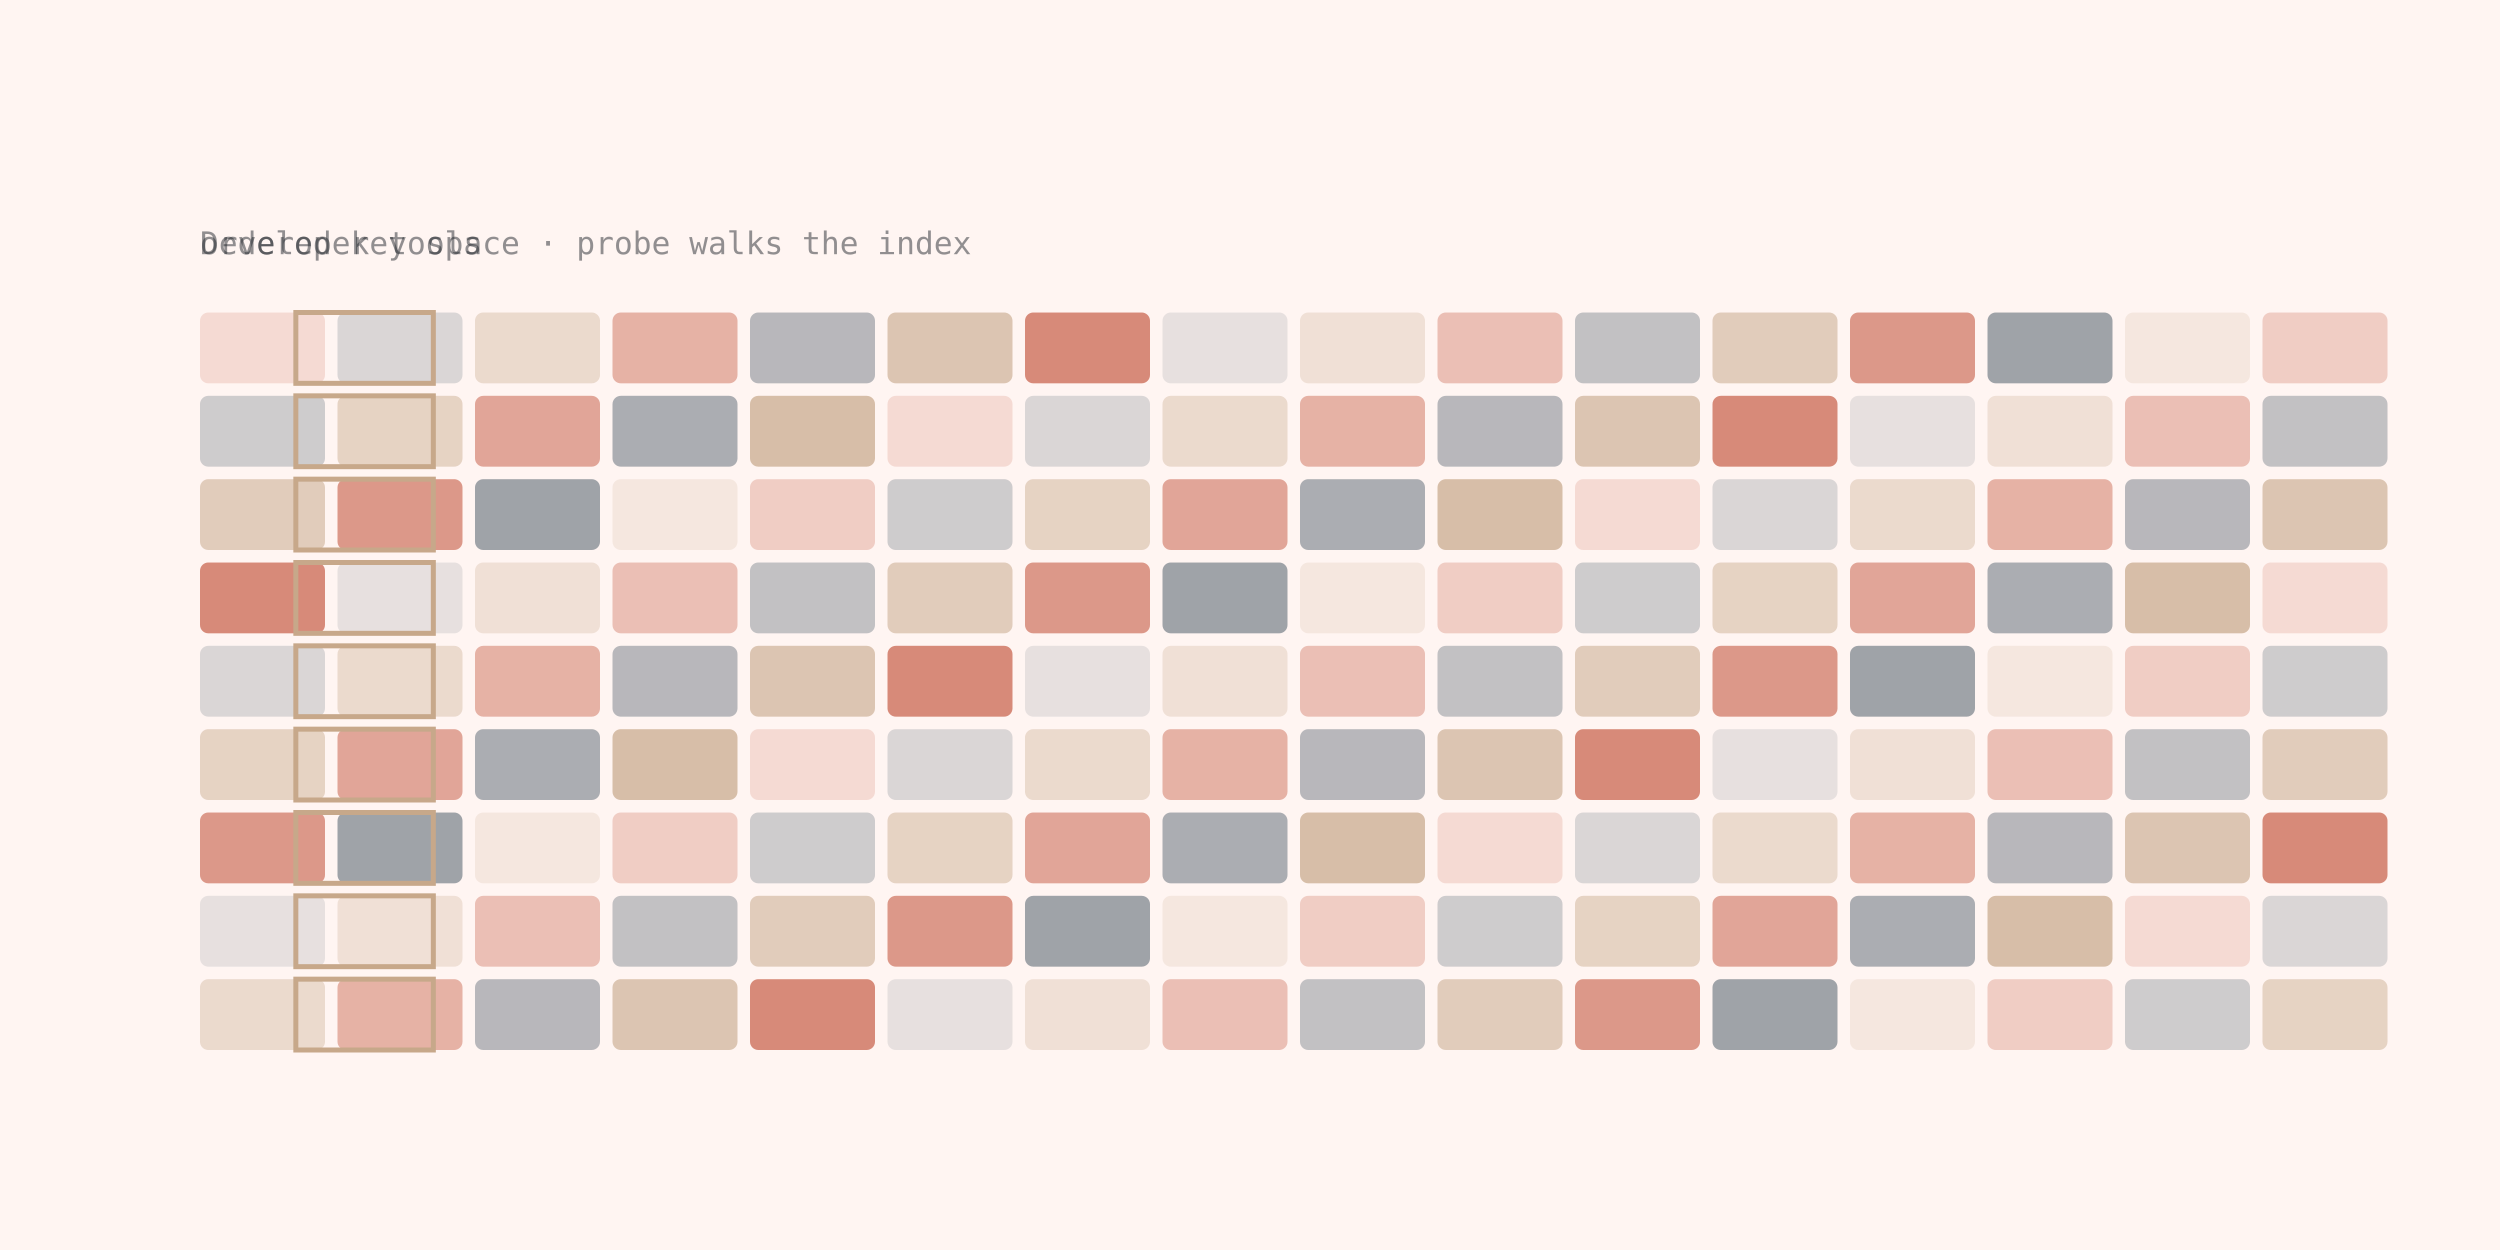
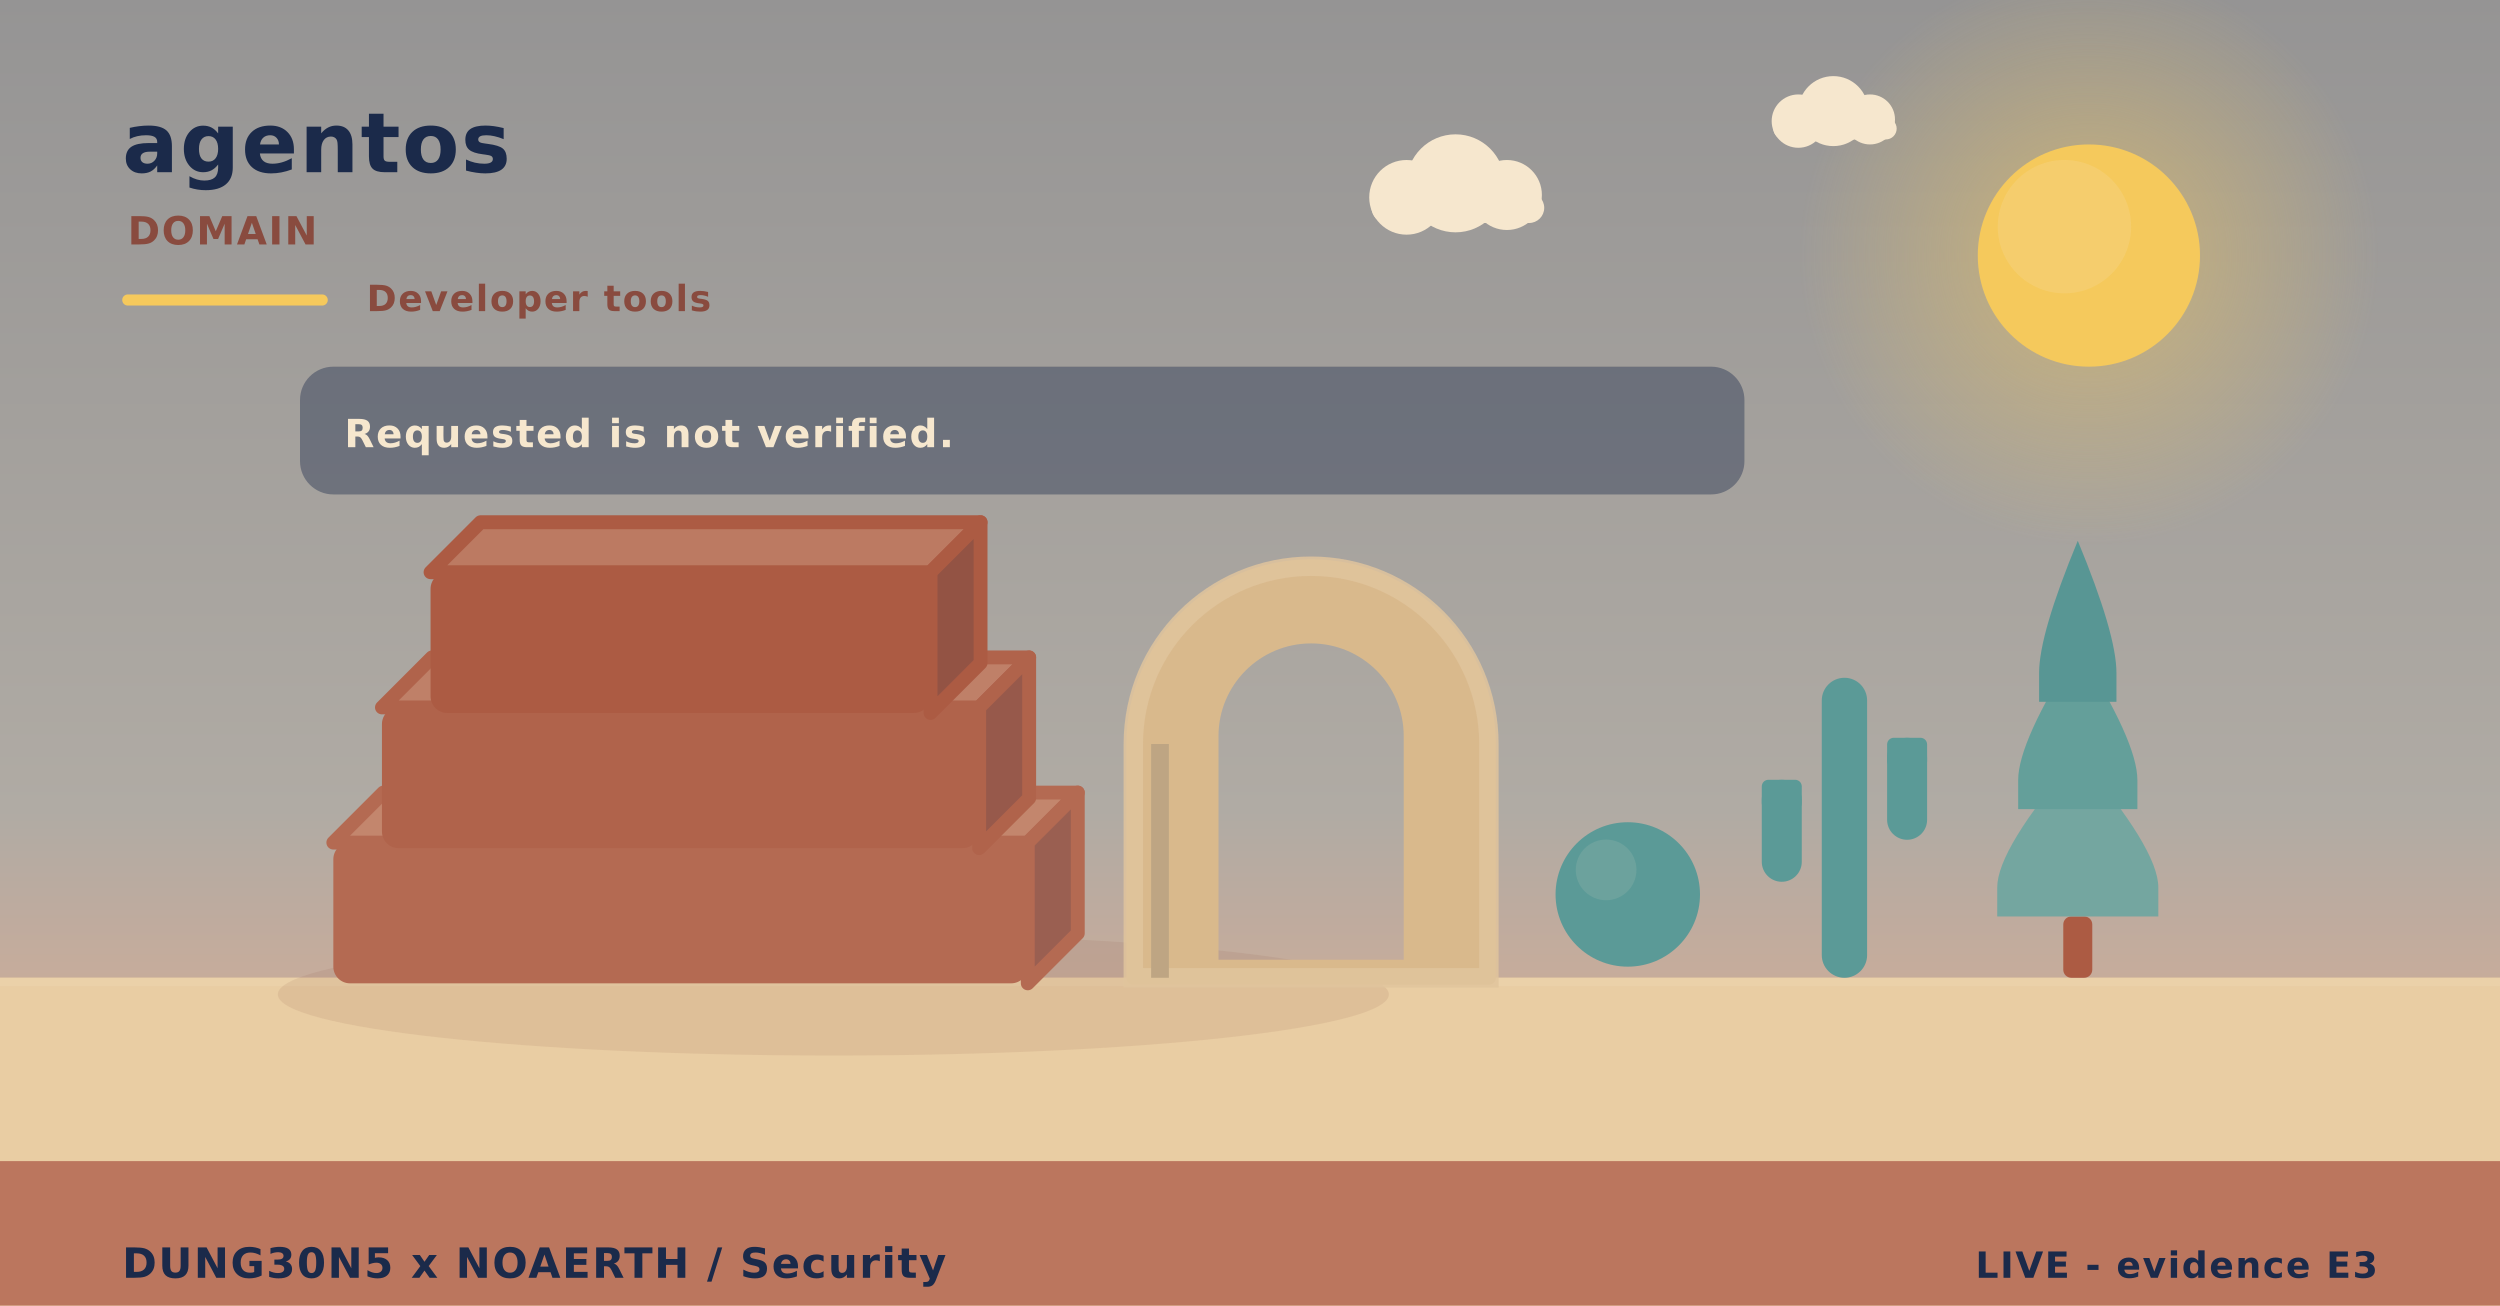
- <svg xmlns="http://www.w3.org/2000/svg" viewBox="0 0 1200 600" width="1200" height="600" role="img" aria-label="agentos domain model">
-   <rect width="1200" height="600" fill="#fff5f2" />
-   <defs>
-     <linearGradient id="gd" x1="0" y1="0" x2="1" y2="1">
-       <stop offset="0%" stop-color="#c75f48" />
-       <stop offset="100%" stop-color="#78818a" />
-     </linearGradient>
-   </defs>
-   <rect x="96.00" y="150.00" width="60.00" height="34.00" rx="4.00" fill="#c75f48" opacity="0.18" />
-   <rect x="162.00" y="150.00" width="60.00" height="34.00" rx="4.00" fill="#78818a" opacity="0.27" />
-   <rect x="228.00" y="150.00" width="60.00" height="34.00" rx="4.00" fill="#c7a88a" opacity="0.36" />
-   <rect x="294.00" y="150.00" width="60.00" height="34.00" rx="4.00" fill="#c75f48" opacity="0.45" />
-   <rect x="360.00" y="150.00" width="60.00" height="34.00" rx="4.00" fill="#78818a" opacity="0.53" />
-   <rect x="426.00" y="150.00" width="60.00" height="34.00" rx="4.00" fill="#c7a88a" opacity="0.62" />
-   <rect x="492.00" y="150.00" width="60.00" height="34.00" rx="4.00" fill="#c75f48" opacity="0.71" />
-   <rect x="558.00" y="150.00" width="60.00" height="34.00" rx="4.00" fill="#78818a" opacity="0.18" />
-   <rect x="624.00" y="150.00" width="60.00" height="34.00" rx="4.00" fill="#c7a88a" opacity="0.27" />
-   <rect x="690.00" y="150.00" width="60.00" height="34.00" rx="4.00" fill="#c75f48" opacity="0.36" />
-   <rect x="756.00" y="150.00" width="60.00" height="34.00" rx="4.00" fill="#78818a" opacity="0.45" />
-   <rect x="822.00" y="150.00" width="60.00" height="34.00" rx="4.00" fill="#c7a88a" opacity="0.53" />
-   <rect x="888.00" y="150.00" width="60.00" height="34.00" rx="4.00" fill="#c75f48" opacity="0.62" />
-   <rect x="954.00" y="150.00" width="60.00" height="34.00" rx="4.00" fill="#78818a" opacity="0.71" />
-   <rect x="1020.00" y="150.00" width="60.00" height="34.00" rx="4.00" fill="#c7a88a" opacity="0.18" />
-   <rect x="1086.00" y="150.00" width="60.00" height="34.00" rx="4.00" fill="#c75f48" opacity="0.27" />
-   <rect x="96.00" y="190.00" width="60.00" height="34.00" rx="4.00" fill="#78818a" opacity="0.36" />
-   <rect x="162.00" y="190.00" width="60.00" height="34.00" rx="4.00" fill="#c7a88a" opacity="0.45" />
-   <rect x="228.00" y="190.00" width="60.00" height="34.00" rx="4.00" fill="#c75f48" opacity="0.53" />
-   <rect x="294.00" y="190.00" width="60.00" height="34.00" rx="4.00" fill="#78818a" opacity="0.62" />
-   <rect x="360.00" y="190.00" width="60.00" height="34.00" rx="4.00" fill="#c7a88a" opacity="0.71" />
-   <rect x="426.00" y="190.00" width="60.00" height="34.00" rx="4.00" fill="#c75f48" opacity="0.18" />
-   <rect x="492.00" y="190.00" width="60.00" height="34.00" rx="4.00" fill="#78818a" opacity="0.27" />
-   <rect x="558.00" y="190.00" width="60.00" height="34.00" rx="4.00" fill="#c7a88a" opacity="0.36" />
-   <rect x="624.00" y="190.00" width="60.00" height="34.00" rx="4.00" fill="#c75f48" opacity="0.45" />
-   <rect x="690.00" y="190.00" width="60.00" height="34.00" rx="4.00" fill="#78818a" opacity="0.53" />
-   <rect x="756.00" y="190.00" width="60.00" height="34.00" rx="4.00" fill="#c7a88a" opacity="0.62" />
-   <rect x="822.00" y="190.00" width="60.00" height="34.00" rx="4.00" fill="#c75f48" opacity="0.71" />
-   <rect x="888.00" y="190.00" width="60.00" height="34.00" rx="4.00" fill="#78818a" opacity="0.18" />
-   <rect x="954.00" y="190.00" width="60.00" height="34.00" rx="4.00" fill="#c7a88a" opacity="0.27" />
-   <rect x="1020.00" y="190.00" width="60.00" height="34.00" rx="4.00" fill="#c75f48" opacity="0.36" />
-   <rect x="1086.00" y="190.00" width="60.00" height="34.00" rx="4.00" fill="#78818a" opacity="0.45" />
-   <rect x="96.00" y="230.00" width="60.00" height="34.00" rx="4.00" fill="#c7a88a" opacity="0.53" />
-   <rect x="162.00" y="230.00" width="60.00" height="34.00" rx="4.00" fill="#c75f48" opacity="0.62" />
-   <rect x="228.00" y="230.00" width="60.00" height="34.00" rx="4.00" fill="#78818a" opacity="0.71" />
-   <rect x="294.00" y="230.00" width="60.00" height="34.00" rx="4.00" fill="#c7a88a" opacity="0.18" />
-   <rect x="360.00" y="230.00" width="60.00" height="34.00" rx="4.00" fill="#c75f48" opacity="0.27" />
-   <rect x="426.00" y="230.00" width="60.00" height="34.00" rx="4.00" fill="#78818a" opacity="0.36" />
-   <rect x="492.00" y="230.00" width="60.00" height="34.00" rx="4.00" fill="#c7a88a" opacity="0.45" />
-   <rect x="558.00" y="230.00" width="60.00" height="34.00" rx="4.00" fill="#c75f48" opacity="0.53" />
-   <rect x="624.00" y="230.00" width="60.00" height="34.00" rx="4.00" fill="#78818a" opacity="0.62" />
-   <rect x="690.00" y="230.00" width="60.00" height="34.00" rx="4.00" fill="#c7a88a" opacity="0.71" />
-   <rect x="756.00" y="230.00" width="60.00" height="34.00" rx="4.00" fill="#c75f48" opacity="0.18" />
-   <rect x="822.00" y="230.00" width="60.00" height="34.00" rx="4.00" fill="#78818a" opacity="0.27" />
-   <rect x="888.00" y="230.00" width="60.00" height="34.00" rx="4.00" fill="#c7a88a" opacity="0.36" />
-   <rect x="954.00" y="230.00" width="60.00" height="34.00" rx="4.00" fill="#c75f48" opacity="0.45" />
-   <rect x="1020.00" y="230.00" width="60.00" height="34.00" rx="4.00" fill="#78818a" opacity="0.53" />
-   <rect x="1086.00" y="230.00" width="60.00" height="34.00" rx="4.00" fill="#c7a88a" opacity="0.62" />
-   <rect x="96.00" y="270.00" width="60.00" height="34.00" rx="4.00" fill="#c75f48" opacity="0.71" />
-   <rect x="162.00" y="270.00" width="60.00" height="34.00" rx="4.00" fill="#78818a" opacity="0.18" />
-   <rect x="228.00" y="270.00" width="60.00" height="34.00" rx="4.00" fill="#c7a88a" opacity="0.27" />
-   <rect x="294.00" y="270.00" width="60.00" height="34.00" rx="4.00" fill="#c75f48" opacity="0.36" />
-   <rect x="360.00" y="270.00" width="60.00" height="34.00" rx="4.00" fill="#78818a" opacity="0.45" />
-   <rect x="426.00" y="270.00" width="60.00" height="34.00" rx="4.00" fill="#c7a88a" opacity="0.53" />
-   <rect x="492.00" y="270.00" width="60.00" height="34.00" rx="4.00" fill="#c75f48" opacity="0.62" />
-   <rect x="558.00" y="270.00" width="60.00" height="34.00" rx="4.00" fill="#78818a" opacity="0.71" />
-   <rect x="624.00" y="270.00" width="60.00" height="34.00" rx="4.00" fill="#c7a88a" opacity="0.18" />
-   <rect x="690.00" y="270.00" width="60.00" height="34.00" rx="4.00" fill="#c75f48" opacity="0.27" />
-   <rect x="756.00" y="270.00" width="60.00" height="34.00" rx="4.00" fill="#78818a" opacity="0.36" />
-   <rect x="822.00" y="270.00" width="60.00" height="34.00" rx="4.00" fill="#c7a88a" opacity="0.45" />
-   <rect x="888.00" y="270.00" width="60.00" height="34.00" rx="4.00" fill="#c75f48" opacity="0.53" />
-   <rect x="954.00" y="270.00" width="60.00" height="34.00" rx="4.00" fill="#78818a" opacity="0.62" />
-   <rect x="1020.00" y="270.00" width="60.00" height="34.00" rx="4.00" fill="#c7a88a" opacity="0.71" />
-   <rect x="1086.00" y="270.00" width="60.00" height="34.00" rx="4.00" fill="#c75f48" opacity="0.18" />
-   <rect x="96.00" y="310.00" width="60.00" height="34.00" rx="4.00" fill="#78818a" opacity="0.27" />
-   <rect x="162.00" y="310.00" width="60.00" height="34.00" rx="4.00" fill="#c7a88a" opacity="0.36" />
-   <rect x="228.00" y="310.00" width="60.00" height="34.00" rx="4.00" fill="#c75f48" opacity="0.45" />
-   <rect x="294.00" y="310.00" width="60.00" height="34.00" rx="4.00" fill="#78818a" opacity="0.53" />
-   <rect x="360.00" y="310.00" width="60.00" height="34.00" rx="4.00" fill="#c7a88a" opacity="0.62" />
-   <rect x="426.00" y="310.00" width="60.00" height="34.00" rx="4.00" fill="#c75f48" opacity="0.71" />
-   <rect x="492.00" y="310.00" width="60.00" height="34.00" rx="4.00" fill="#78818a" opacity="0.18" />
-   <rect x="558.00" y="310.00" width="60.00" height="34.00" rx="4.00" fill="#c7a88a" opacity="0.27" />
-   <rect x="624.00" y="310.00" width="60.00" height="34.00" rx="4.00" fill="#c75f48" opacity="0.36" />
-   <rect x="690.00" y="310.00" width="60.00" height="34.00" rx="4.00" fill="#78818a" opacity="0.45" />
-   <rect x="756.00" y="310.00" width="60.00" height="34.00" rx="4.00" fill="#c7a88a" opacity="0.53" />
-   <rect x="822.00" y="310.00" width="60.00" height="34.00" rx="4.00" fill="#c75f48" opacity="0.62" />
-   <rect x="888.00" y="310.00" width="60.00" height="34.00" rx="4.00" fill="#78818a" opacity="0.71" />
-   <rect x="954.00" y="310.00" width="60.00" height="34.00" rx="4.00" fill="#c7a88a" opacity="0.18" />
-   <rect x="1020.00" y="310.00" width="60.00" height="34.00" rx="4.00" fill="#c75f48" opacity="0.27" />
-   <rect x="1086.00" y="310.00" width="60.00" height="34.00" rx="4.00" fill="#78818a" opacity="0.36" />
-   <rect x="96.00" y="350.00" width="60.00" height="34.00" rx="4.00" fill="#c7a88a" opacity="0.45" />
-   <rect x="162.00" y="350.00" width="60.00" height="34.00" rx="4.00" fill="#c75f48" opacity="0.53" />
-   <rect x="228.00" y="350.00" width="60.00" height="34.00" rx="4.00" fill="#78818a" opacity="0.62" />
-   <rect x="294.00" y="350.00" width="60.00" height="34.00" rx="4.00" fill="#c7a88a" opacity="0.71" />
-   <rect x="360.00" y="350.00" width="60.00" height="34.00" rx="4.00" fill="#c75f48" opacity="0.18" />
-   <rect x="426.00" y="350.00" width="60.00" height="34.00" rx="4.00" fill="#78818a" opacity="0.27" />
-   <rect x="492.00" y="350.00" width="60.00" height="34.00" rx="4.00" fill="#c7a88a" opacity="0.36" />
-   <rect x="558.00" y="350.00" width="60.00" height="34.00" rx="4.00" fill="#c75f48" opacity="0.45" />
-   <rect x="624.00" y="350.00" width="60.00" height="34.00" rx="4.00" fill="#78818a" opacity="0.53" />
-   <rect x="690.00" y="350.00" width="60.00" height="34.00" rx="4.00" fill="#c7a88a" opacity="0.62" />
-   <rect x="756.00" y="350.00" width="60.00" height="34.00" rx="4.00" fill="#c75f48" opacity="0.71" />
-   <rect x="822.00" y="350.00" width="60.00" height="34.00" rx="4.00" fill="#78818a" opacity="0.18" />
-   <rect x="888.00" y="350.00" width="60.00" height="34.00" rx="4.00" fill="#c7a88a" opacity="0.27" />
-   <rect x="954.00" y="350.00" width="60.00" height="34.00" rx="4.00" fill="#c75f48" opacity="0.36" />
-   <rect x="1020.00" y="350.00" width="60.00" height="34.00" rx="4.00" fill="#78818a" opacity="0.45" />
-   <rect x="1086.00" y="350.00" width="60.00" height="34.00" rx="4.00" fill="#c7a88a" opacity="0.53" />
-   <rect x="96.00" y="390.00" width="60.00" height="34.00" rx="4.00" fill="#c75f48" opacity="0.62" />
-   <rect x="162.00" y="390.00" width="60.00" height="34.00" rx="4.00" fill="#78818a" opacity="0.71" />
-   <rect x="228.00" y="390.00" width="60.00" height="34.00" rx="4.00" fill="#c7a88a" opacity="0.18" />
-   <rect x="294.00" y="390.00" width="60.00" height="34.00" rx="4.00" fill="#c75f48" opacity="0.27" />
-   <rect x="360.00" y="390.00" width="60.00" height="34.00" rx="4.00" fill="#78818a" opacity="0.36" />
-   <rect x="426.00" y="390.00" width="60.00" height="34.00" rx="4.00" fill="#c7a88a" opacity="0.45" />
-   <rect x="492.00" y="390.00" width="60.00" height="34.00" rx="4.00" fill="#c75f48" opacity="0.53" />
-   <rect x="558.00" y="390.00" width="60.00" height="34.00" rx="4.00" fill="#78818a" opacity="0.62" />
-   <rect x="624.00" y="390.00" width="60.00" height="34.00" rx="4.00" fill="#c7a88a" opacity="0.71" />
-   <rect x="690.00" y="390.00" width="60.00" height="34.00" rx="4.00" fill="#c75f48" opacity="0.18" />
-   <rect x="756.00" y="390.00" width="60.00" height="34.00" rx="4.00" fill="#78818a" opacity="0.27" />
-   <rect x="822.00" y="390.00" width="60.00" height="34.00" rx="4.00" fill="#c7a88a" opacity="0.36" />
-   <rect x="888.00" y="390.00" width="60.00" height="34.00" rx="4.00" fill="#c75f48" opacity="0.45" />
-   <rect x="954.00" y="390.00" width="60.00" height="34.00" rx="4.00" fill="#78818a" opacity="0.53" />
-   <rect x="1020.00" y="390.00" width="60.00" height="34.00" rx="4.00" fill="#c7a88a" opacity="0.62" />
-   <rect x="1086.00" y="390.00" width="60.00" height="34.00" rx="4.00" fill="#c75f48" opacity="0.71" />
-   <rect x="96.00" y="430.00" width="60.00" height="34.00" rx="4.00" fill="#78818a" opacity="0.18" />
-   <rect x="162.00" y="430.00" width="60.00" height="34.00" rx="4.00" fill="#c7a88a" opacity="0.27" />
-   <rect x="228.00" y="430.00" width="60.00" height="34.00" rx="4.00" fill="#c75f48" opacity="0.36" />
-   <rect x="294.00" y="430.00" width="60.00" height="34.00" rx="4.00" fill="#78818a" opacity="0.45" />
-   <rect x="360.00" y="430.00" width="60.00" height="34.00" rx="4.00" fill="#c7a88a" opacity="0.53" />
-   <rect x="426.00" y="430.00" width="60.00" height="34.00" rx="4.00" fill="#c75f48" opacity="0.62" />
-   <rect x="492.00" y="430.00" width="60.00" height="34.00" rx="4.00" fill="#78818a" opacity="0.71" />
-   <rect x="558.00" y="430.00" width="60.00" height="34.00" rx="4.00" fill="#c7a88a" opacity="0.18" />
-   <rect x="624.00" y="430.00" width="60.00" height="34.00" rx="4.00" fill="#c75f48" opacity="0.27" />
-   <rect x="690.00" y="430.00" width="60.00" height="34.00" rx="4.00" fill="#78818a" opacity="0.36" />
-   <rect x="756.00" y="430.00" width="60.00" height="34.00" rx="4.00" fill="#c7a88a" opacity="0.45" />
-   <rect x="822.00" y="430.00" width="60.00" height="34.00" rx="4.00" fill="#c75f48" opacity="0.53" />
-   <rect x="888.00" y="430.00" width="60.00" height="34.00" rx="4.00" fill="#78818a" opacity="0.62" />
-   <rect x="954.00" y="430.00" width="60.00" height="34.00" rx="4.00" fill="#c7a88a" opacity="0.71" />
-   <rect x="1020.00" y="430.00" width="60.00" height="34.00" rx="4.00" fill="#c75f48" opacity="0.18" />
-   <rect x="1086.00" y="430.00" width="60.00" height="34.00" rx="4.00" fill="#78818a" opacity="0.27" />
-   <rect x="96.00" y="470.00" width="60.00" height="34.00" rx="4.00" fill="#c7a88a" opacity="0.36" />
-   <rect x="162.00" y="470.00" width="60.00" height="34.00" rx="4.00" fill="#c75f48" opacity="0.45" />
-   <rect x="228.00" y="470.00" width="60.00" height="34.00" rx="4.00" fill="#78818a" opacity="0.53" />
-   <rect x="294.00" y="470.00" width="60.00" height="34.00" rx="4.00" fill="#c7a88a" opacity="0.62" />
-   <rect x="360.00" y="470.00" width="60.00" height="34.00" rx="4.00" fill="#c75f48" opacity="0.71" />
-   <rect x="426.00" y="470.00" width="60.00" height="34.00" rx="4.00" fill="#78818a" opacity="0.18" />
-   <rect x="492.00" y="470.00" width="60.00" height="34.00" rx="4.00" fill="#c7a88a" opacity="0.27" />
-   <rect x="558.00" y="470.00" width="60.00" height="34.00" rx="4.00" fill="#c75f48" opacity="0.36" />
-   <rect x="624.00" y="470.00" width="60.00" height="34.00" rx="4.00" fill="#78818a" opacity="0.45" />
-   <rect x="690.00" y="470.00" width="60.00" height="34.00" rx="4.00" fill="#c7a88a" opacity="0.53" />
-   <rect x="756.00" y="470.00" width="60.00" height="34.00" rx="4.00" fill="#c75f48" opacity="0.62" />
-   <rect x="822.00" y="470.00" width="60.00" height="34.00" rx="4.00" fill="#78818a" opacity="0.71" />
-   <rect x="888.00" y="470.00" width="60.00" height="34.00" rx="4.00" fill="#c7a88a" opacity="0.18" />
-   <rect x="954.00" y="470.00" width="60.00" height="34.00" rx="4.00" fill="#c75f48" opacity="0.27" />
-   <rect x="1020.00" y="470.00" width="60.00" height="34.00" rx="4.00" fill="#78818a" opacity="0.36" />
-   <rect x="1086.00" y="470.00" width="60.00" height="34.00" rx="4.00" fill="#c7a88a" opacity="0.45" />
+ <svg xmlns="http://www.w3.org/2000/svg" width="900" height="470" viewBox="0 0 900 470" role="img" aria-label="agentos - the problem it addresses">
+   <linearGradient id="skym" x1="0" y1="0" x2="0" y2="1">
+     <stop offset="0" stop-color="#959494" />
+     <stop offset="0.62" stop-color="#b0aba4" />
+     <stop offset="1" stop-color="#f3ad8a" />
+   </linearGradient>
+   <rect width="900" height="470" fill="url(#skym)" />
+   <radialGradient id="sunm">
+     <stop offset="0.35" stop-color="#f5c95c" stop-opacity="0.34" />
+     <stop offset="1" stop-color="#f5c95c" stop-opacity="0" />
+   </radialGradient>
+   <circle cx="752" cy="92" r="104" fill="url(#sunm)" />
+   <circle cx="752" cy="92" r="40" fill="#f5c95c" />
+   <circle cx="743.2" cy="81.6" r="24" fill="#f5d27e" opacity="0.5" />
  <g>
-     <rect x="142" y="150" width="66" height="34" fill="none" stroke="#c7a88a" stroke-width="2.4">
-       <animate attributeName="opacity" values="0;1;0" dur="7.95s" begin="0.0s" repeatCount="indefinite" />
-     </rect>
+     <circle cx="524" cy="66" r="17.64" fill="#f6e7ce" />
+     <circle cx="506.36" cy="71.04" r="13.44" fill="#f6e7ce" />
+     <circle cx="542.48" cy="70.2" r="12.6" fill="#f6e7ce" />
+     <rect x="493.76" y="69.36" width="62.16" height="10.92" rx="5.46" fill="#f6e7ce" />
+     <animateTransform attributeName="transform" type="translate" values="0 0;24 0;0 0" dur="36s" begin="0s" repeatCount="indefinite" />
  </g>
  <g>
-     <rect x="142" y="190" width="66" height="34" fill="none" stroke="#c7a88a" stroke-width="2.4">
-       <animate attributeName="opacity" values="0;1;0" dur="7.95s" begin="0.42s" repeatCount="indefinite" />
-     </rect>
+     <circle cx="660" cy="40" r="12.6" fill="#f6e7ce" />
+     <circle cx="647.4" cy="43.6" r="9.6" fill="#f6e7ce" />
+     <circle cx="673.2" cy="43" r="9" fill="#f6e7ce" />
+     <rect x="638.4" y="42.4" width="44.4" height="7.8" rx="3.9" fill="#f6e7ce" />
+     <animateTransform attributeName="transform" type="translate" values="0 0;-18 0;0 0" dur="46s" begin="3s" repeatCount="indefinite" />
  </g>
-   <g>
-     <rect x="142" y="230" width="66" height="34" fill="none" stroke="#c7a88a" stroke-width="2.4">
-       <animate attributeName="opacity" values="0;1;0" dur="7.95s" begin="0.84s" repeatCount="indefinite" />
-     </rect>
-   </g>
-   <g>
-     <rect x="142" y="270" width="66" height="34" fill="none" stroke="#c7a88a" stroke-width="2.4">
-       <animate attributeName="opacity" values="0;1;0" dur="7.95s" begin="1.26s" repeatCount="indefinite" />
-     </rect>
-   </g>
-   <g>
-     <rect x="142" y="310" width="66" height="34" fill="none" stroke="#c7a88a" stroke-width="2.4">
-       <animate attributeName="opacity" values="0;1;0" dur="7.95s" begin="1.68s" repeatCount="indefinite" />
-     </rect>
-   </g>
-   <g>
-     <rect x="142" y="350" width="66" height="34" fill="none" stroke="#c7a88a" stroke-width="2.4">
-       <animate attributeName="opacity" values="0;1;0" dur="7.95s" begin="2.1s" repeatCount="indefinite" />
-     </rect>
-   </g>
-   <g>
-     <rect x="142" y="390" width="66" height="34" fill="none" stroke="#c7a88a" stroke-width="2.4">
-       <animate attributeName="opacity" values="0;1;0" dur="7.95s" begin="2.52s" repeatCount="indefinite" />
-     </rect>
-   </g>
-   <g>
-     <rect x="142" y="430" width="66" height="34" fill="none" stroke="#c7a88a" stroke-width="2.4">
-       <animate attributeName="opacity" values="0;1;0" dur="7.95s" begin="2.94s" repeatCount="indefinite" />
-     </rect>
-   </g>
-   <g>
-     <rect x="142" y="470" width="66" height="34" fill="none" stroke="#c7a88a" stroke-width="2.4">
-       <animate attributeName="opacity" values="0;1;0" dur="7.95s" begin="3.36s" repeatCount="indefinite" />
-     </rect>
-   </g>
-   <text x="96" y="122" font-family="ui-monospace,Menlo,monospace" font-size="15" fill="rgba(37,40,46,0.500)">ordered key space · probe walks the index</text>
-   <text x="96" y="122" font-family="ui-monospace,Menlo,monospace" font-size="15" fill="rgba(37,40,46,0.500)">Developer tools</text>
+   <rect x="0" y="352" width="900" height="118" fill="#e9cda3" />
+   <rect x="0" y="352" width="900" height="3" fill="#ebd1a9" />
+   <text x="44" y="62" font-family="Verdana,DejaVu Sans,sans-serif" font-size="30" font-weight="700" letter-spacing="0.6" fill="#1b2a4a" text-anchor="start">agentos</text>
+   <text x="46" y="88" font-family="Verdana,DejaVu Sans,sans-serif" font-size="14" font-weight="700" letter-spacing="0.6" fill="#894b3f" text-anchor="start">DOMAIN</text>
+   <rect x="44" y="106" width="74" height="4" rx="2" fill="#f5c95c" />
+   <text x="132" y="112" font-family="Verdana,DejaVu Sans,sans-serif" font-size="13" font-weight="700" letter-spacing="0.6" fill="#894b3f" text-anchor="start">Developer tools</text>
+   <ellipse cx="300" cy="358" rx="200" ry="22" fill="rgba(138,90,68,0.11)" />
+   <path d="M120,303.33 L370,303.33 L388,285.33 L138,285.33 Z" fill="#c3866d" stroke="#b46a52" stroke-width="5" stroke-linejoin="round" />
+   <path d="M370,303.33 L388,285.33 L388,336 L370,354 Z" fill="#9a5f51" stroke="#b46a52" stroke-width="5" stroke-linejoin="round" />
+   <rect x="120" y="303.33" width="250" height="50.67" rx="6" fill="#b46a52" />
+   <path d="M137.5,254.67 L352.5,254.67 L370.5,236.67 L155.5,236.67 Z" fill="#bf8068" stroke="#b0634b" stroke-width="5" stroke-linejoin="round" />
+   <path d="M352.5,254.67 L370.5,236.67 L370.5,287.33 L352.5,305.33 Z" fill="#97594b" stroke="#b0634b" stroke-width="5" stroke-linejoin="round" />
+   <rect x="137.5" y="254.67" width="215" height="50.67" rx="6" fill="#b0634b" />
+   <path d="M155,206 L335,206 L353,188 L173,188 Z" fill="#bc7a62" stroke="#ac5b43" stroke-width="5" stroke-linejoin="round" />
+   <path d="M335,206 L353,188 L353,238.67 L335,256.67 Z" fill="#935344" stroke="#ac5b43" stroke-width="5" stroke-linejoin="round" />
+   <rect x="155" y="206" width="180" height="50.67" rx="6" fill="#ac5b43" />
+   <path d="M408,352 L408,267.84 A64,64 0 0 1 536,267.84 L536,352 Z M436.16,348 L436.16,264.97 A35.84,35.84 0 0 1 507.84,264.97 L507.84,348 Z" fill="#d9b98c" fill-rule="evenodd" stroke="#d9b98c" stroke-width="5" stroke-linejoin="round" />
+   <path d="M408,352 L408,267.84 A64,64 0 0 1 536,267.84 L536,352 Z" fill="none" stroke="#e0c49c" stroke-width="7" stroke-linecap="round" opacity="0.85" />
+   <rect x="414.4" y="267.84" width="6.4" height="84.16" fill="#bea583" />
+   <circle cx="586" cy="322" r="26" fill="#5b9a97" />
+   <circle cx="578.2" cy="313.16" r="10.92" fill="#7aa9a2" opacity="0.55" />
+   <rect x="655.84" y="244" width="16.32" height="108" rx="8.16" fill="#5b9a97" />
+   <rect x="634.24" y="280.72" width="14.4" height="36.72" rx="7.2" fill="#5b9a97" />
+   <rect x="634.24" y="280.72" width="14.4" height="10.8" rx="2.4" fill="#5b9a97" />
+   <rect x="679.36" y="265.6" width="14.4" height="36.72" rx="7.2" fill="#5b9a97" />
+   <rect x="679.36" y="265.6" width="14.4" height="10.8" rx="2.4" fill="#5b9a97" />
+   <rect x="742.78" y="329.92" width="10.44" height="22.08" rx="2.9" fill="#ac5b43" />
+   <path d="M748,271.96 Q719,305.58 719,319.49 Q719,329.92 719,329.92 L777,329.92 Q777,329.92 777,319.49 Q777,305.58 748,271.96 Z" fill="#74a6a0" />
+   <path d="M748,233.32 Q726.54,266.94 726.54,280.85 Q726.54,291.28 726.54,291.28 L769.46,291.28 Q769.46,291.28 769.46,280.85 Q769.46,266.94 748,233.32 Z" fill="#649f9a" />
+   <path d="M748,194.68 Q734.08,228.3 734.08,242.21 Q734.08,252.64 734.08,252.64 L761.92,252.64 Q761.92,252.64 761.92,242.21 Q761.92,228.3 748,194.68 Z" fill="#589694" />
+   <rect x="108" y="132" width="520" height="46" rx="12" fill="rgba(27,42,74,0.42)" opacity="0.94" />
+   <text x="124" y="161" font-family="Verdana,DejaVu Sans,sans-serif" font-size="14" font-weight="700" letter-spacing="0.6" fill="#f6e7ce" text-anchor="start">Requested is not verified.</text>
+   <rect x="0" y="418" width="900" height="52" rx="0" fill="#b87159" opacity="0.94" />
+   <text x="44" y="460" font-family="Verdana,DejaVu Sans,sans-serif" font-size="15" font-weight="700" letter-spacing="0.6" fill="#1b2a4a" text-anchor="start">DUNG30N5 x NOAERTH  /  Security</text>
+   <text x="856" y="460" font-family="Verdana,DejaVu Sans,sans-serif" font-size="13" font-weight="700" letter-spacing="0.6" fill="#1b2a4a" text-anchor="end">LIVE  -  evidence E3</text>
</svg>
